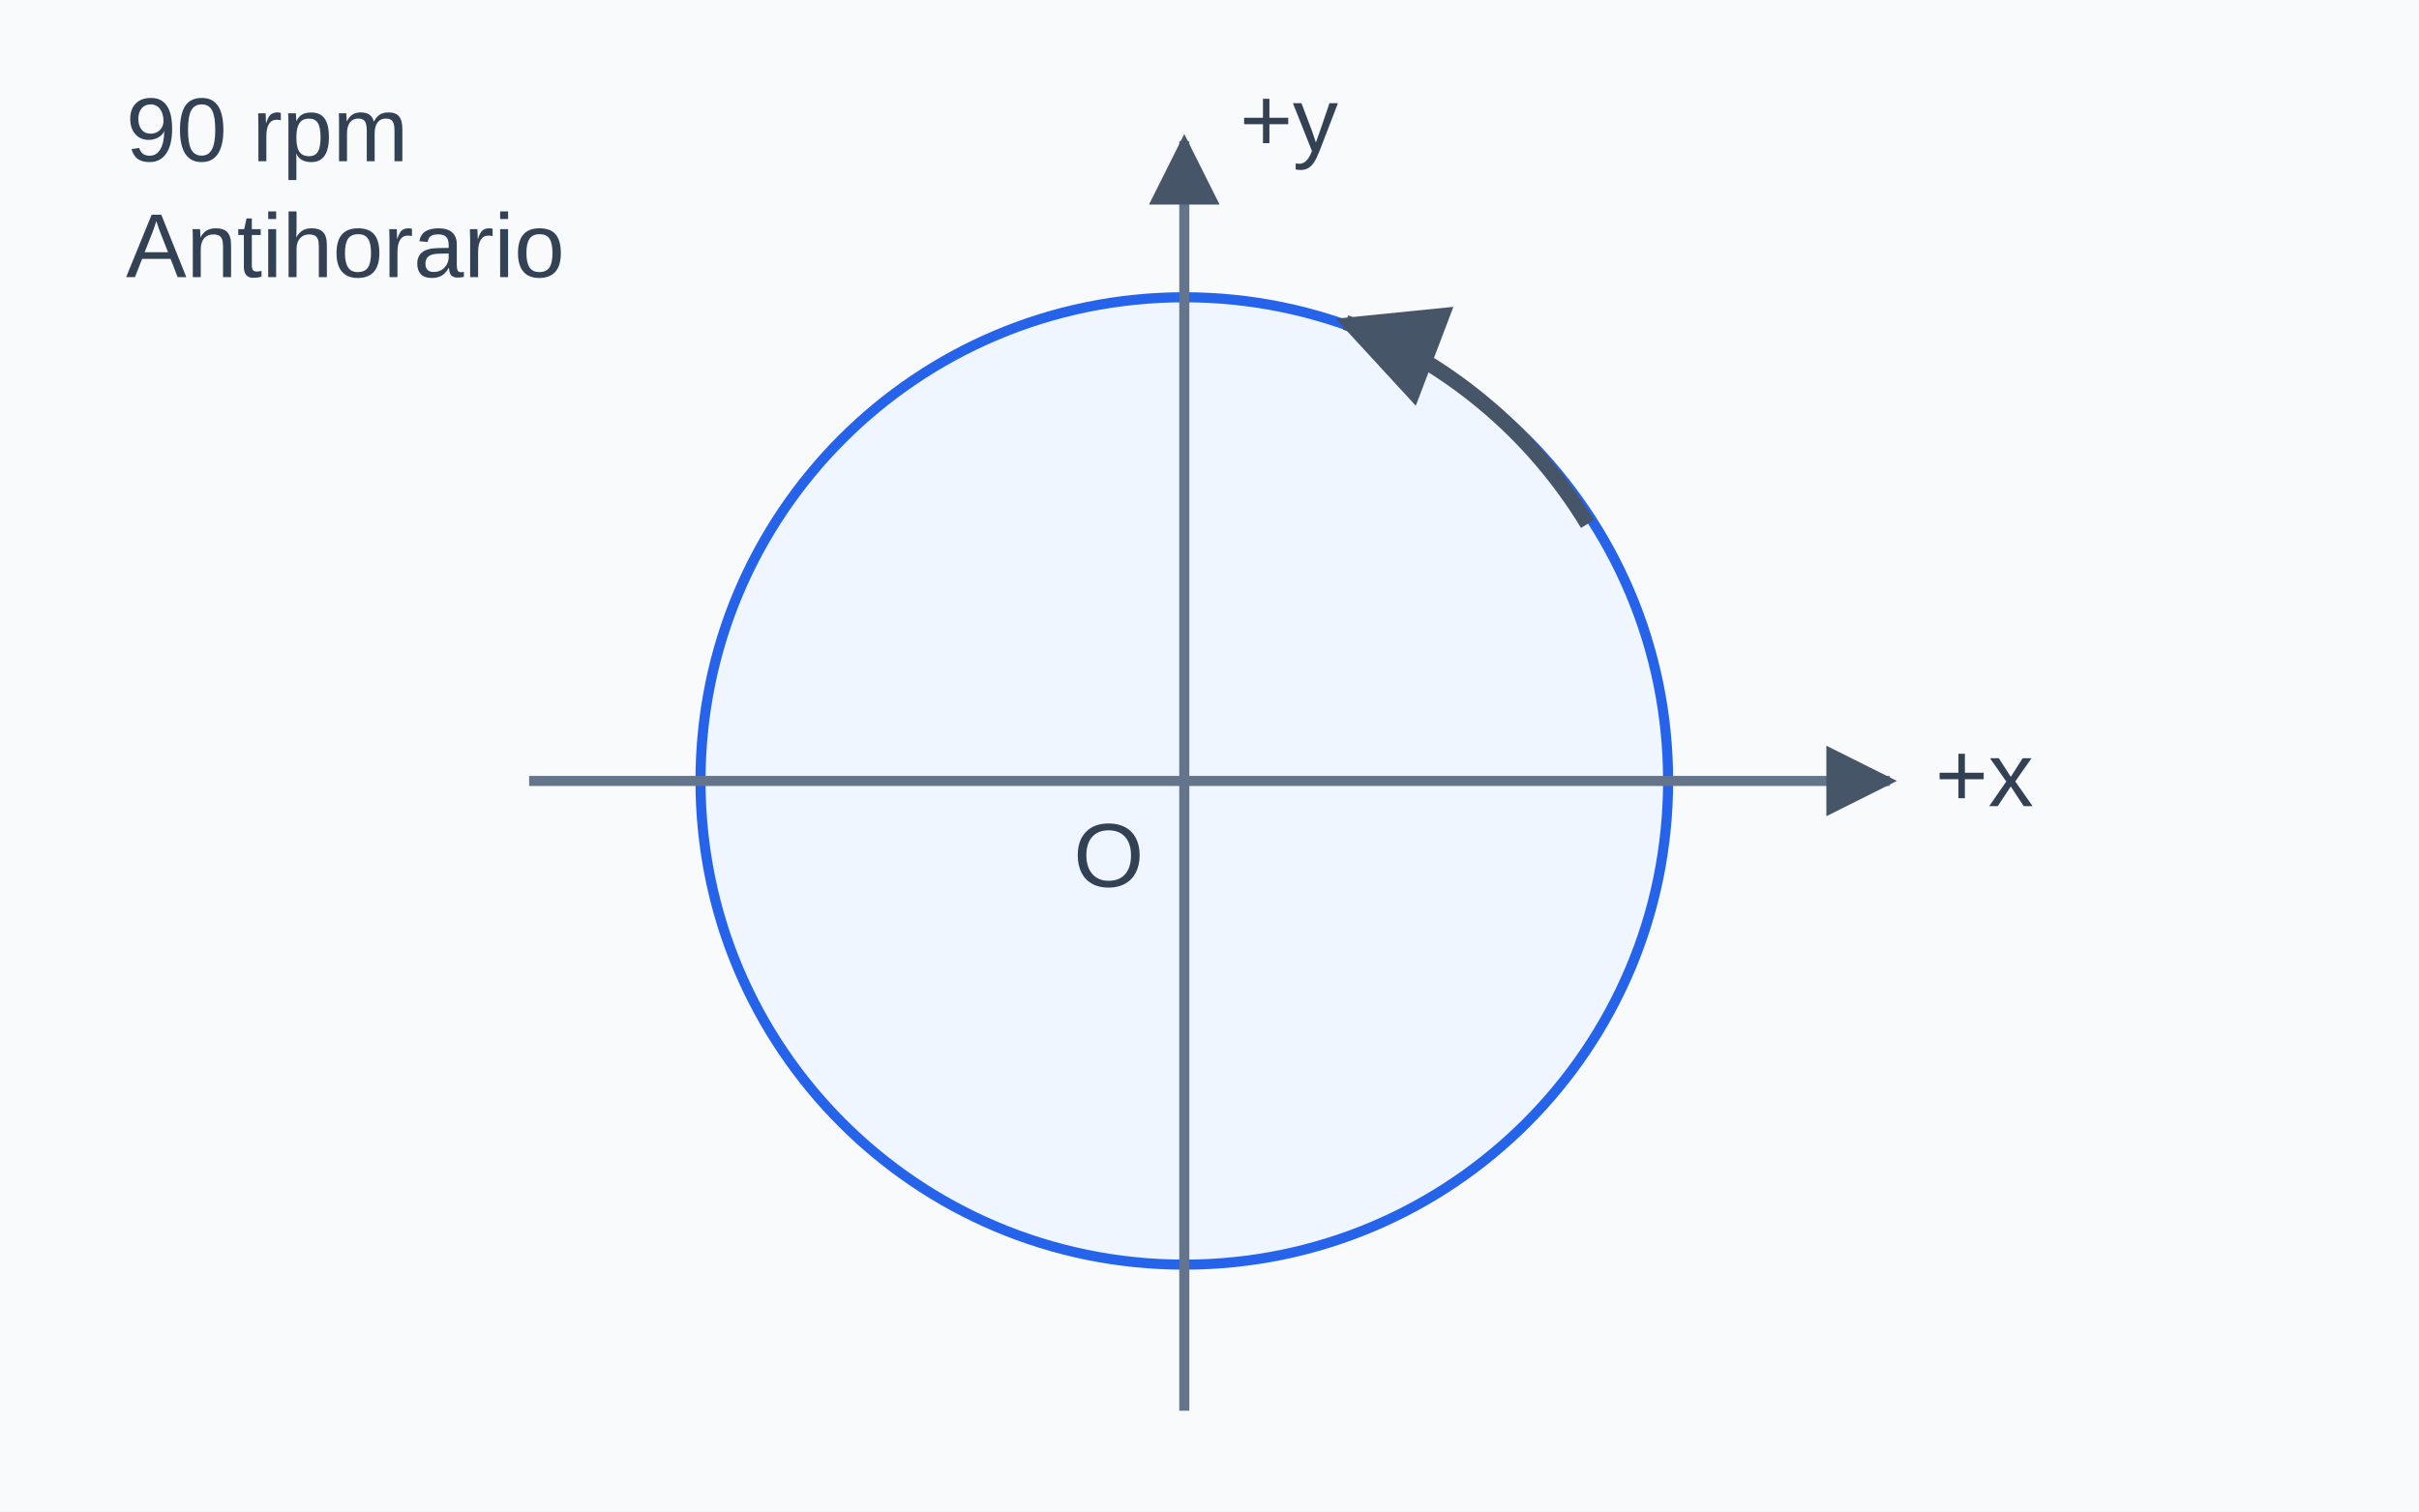
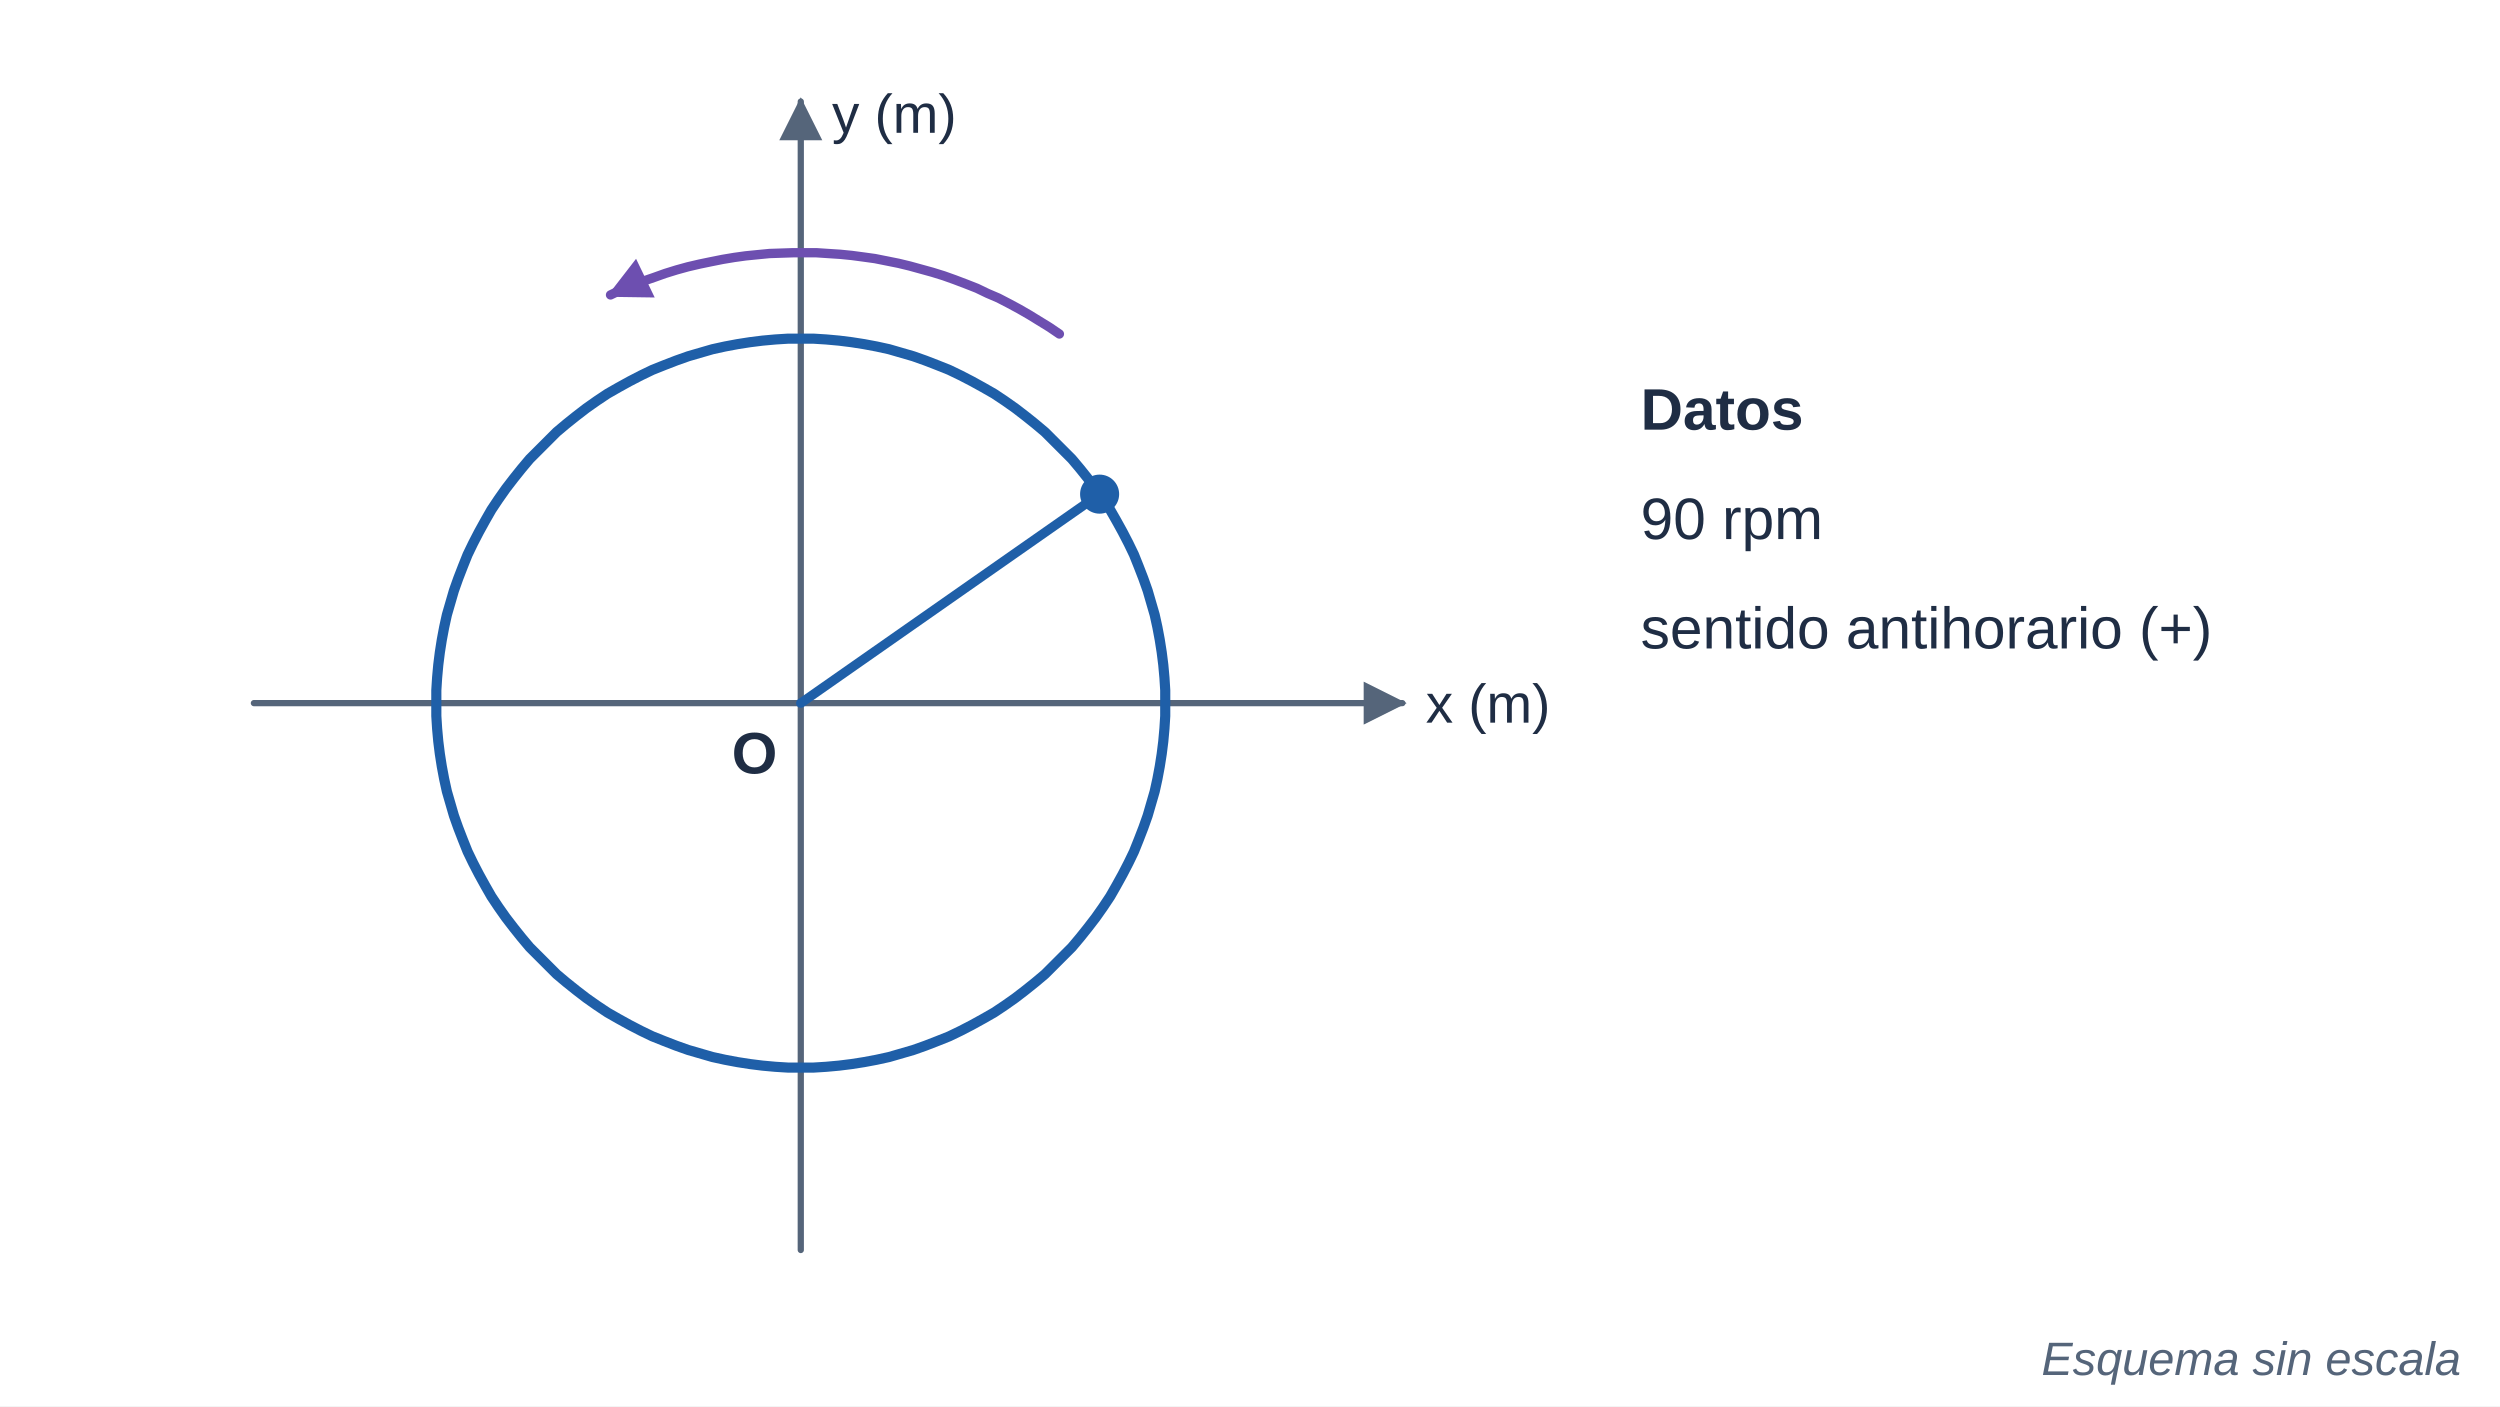
- <svg xmlns="http://www.w3.org/2000/svg" viewBox="0 0 480 300" role="img" aria-labelledby="title desc">
+ <svg xmlns="http://www.w3.org/2000/svg" viewBox="0 0 640 360" role="img" aria-labelledby="title desc" style="max-width:100%;height:auto">
  <defs>
-     <marker id="arrow" viewBox="0 0 10 10" refX="9" refY="5" markerWidth="7" markerHeight="7" orient="auto-start-reverse">
-       <path d="M0 0 L10 5 L0 10 Z" fill="#475569" />
+     <marker id="ah-blue" viewBox="0 0 10 10" refX="9" refY="5" markerWidth="11" markerHeight="11" markerUnits="userSpaceOnUse" orient="auto-start-reverse">
+       <path d="M0 0L10 5L0 10Z" fill="#1f5fa8" />
+     </marker>
+     <marker id="ah-red" viewBox="0 0 10 10" refX="9" refY="5" markerWidth="11" markerHeight="11" markerUnits="userSpaceOnUse" orient="auto-start-reverse">
+       <path d="M0 0L10 5L0 10Z" fill="#b8432f" />
+     </marker>
+     <marker id="ah-green" viewBox="0 0 10 10" refX="9" refY="5" markerWidth="11" markerHeight="11" markerUnits="userSpaceOnUse" orient="auto-start-reverse">
+       <path d="M0 0L10 5L0 10Z" fill="#16756a" />
+     </marker>
+     <marker id="ah-purple" viewBox="0 0 10 10" refX="9" refY="5" markerWidth="11" markerHeight="11" markerUnits="userSpaceOnUse" orient="auto-start-reverse">
+       <path d="M0 0L10 5L0 10Z" fill="#6d4fb0" />
+     </marker>
+     <marker id="ah-muted" viewBox="0 0 10 10" refX="9" refY="5" markerWidth="11" markerHeight="11" markerUnits="userSpaceOnUse" orient="auto-start-reverse">
+       <path d="M0 0L10 5L0 10Z" fill="#55657a" />
+     </marker>
+     <marker id="ah-ink" viewBox="0 0 10 10" refX="9" refY="5" markerWidth="11" markerHeight="11" markerUnits="userSpaceOnUse" orient="auto-start-reverse">
+       <path d="M0 0L10 5L0 10Z" fill="#1f2d44" />
    </marker>
  </defs>
-   <rect width="480" height="300" fill="#f8fafc" />
-   <g font-family="Arial, sans-serif" fill="#334155">
-     <circle cx="235" cy="155" r="96" fill="#eff6ff" stroke="#2563eb" stroke-width="2" />
-     <path d="M105 155 L375 155" fill="none" stroke="#64748b" stroke-width="2" marker-end="url(#arrow)" />
-     <path d="M235 280 L235 28" fill="none" stroke="#64748b" stroke-width="2" marker-end="url(#arrow)" />
-     <text x="384" y="160" font-size="18" text-anchor="start">+x</text>
-     <text x="246" y="30" font-size="18" text-anchor="start">+y</text>
-     <text x="213" y="176" font-size="18" text-anchor="start">O</text>
-     <path d="M315 104 A96 96 0 0 0 267 64" fill="none" stroke="#475569" stroke-width="3" marker-end="url(#arrow)" />
-     <text x="25" y="32" font-size="18" text-anchor="start">90 rpm</text>
-     <text x="25" y="55" font-size="18" text-anchor="start">Antihorario</text>
+   <rect width="640" height="360" fill="#ffffff" />
+   <g font-family="Arial, Helvetica, sans-serif" font-size="15" fill="#1f2d44" stroke-linecap="round" stroke-linejoin="round">
+     <text x="199.0" y="198.0" text-anchor="end" font-weight="bold">O</text>
+     <path d="M65.0 180.0L359.0 180.0" fill="none" stroke="#55657a" stroke-width="1.6" marker-end="url(#ah-muted)" />
+     <path d="M205.0 320.0L205.0 26.0" fill="none" stroke="#55657a" stroke-width="1.6" marker-end="url(#ah-muted)" />
+     <text x="365.0" y="185.0" font-size="14">x (m)</text>
+     <text x="213.0" y="34.0" font-size="14">y (m)</text>
+     <polyline points="298.3,180.0 298.3,176.7 298.1,173.5 297.8,170.2 297.4,167.0 296.9,163.8 296.3,160.6 295.6,157.4 294.7,154.3 293.8,151.2 292.7,148.1 291.5,145.0 290.3,142.0 288.9,139.1 287.4,136.2 285.8,133.3 284.2,130.5 282.4,127.8 280.5,125.1 278.5,122.5 276.5,120.0 274.4,117.5 272.1,115.2 269.8,112.9 267.5,110.6 265.0,108.5 262.5,106.5 259.9,104.5 257.2,102.6 254.5,100.8 251.7,99.2 248.8,97.6 245.9,96.1 243.0,94.7 240.0,93.5 236.9,92.3 233.8,91.2 230.7,90.3 227.6,89.4 224.4,88.7 221.2,88.1 218.0,87.6 214.8,87.2 211.5,86.9 208.3,86.7 205.0,86.7 201.7,86.7 198.5,86.9 195.2,87.2 192.0,87.6 188.8,88.1 185.6,88.7 182.4,89.4 179.3,90.3 176.2,91.2 173.1,92.3 170.0,93.5 167.0,94.7 164.1,96.1 161.2,97.6 158.3,99.2 155.5,100.8 152.8,102.6 150.1,104.5 147.5,106.5 145.0,108.5 142.5,110.6 140.2,112.9 137.9,115.2 135.6,117.5 133.5,120.0 131.5,122.5 129.5,125.1 127.6,127.8 125.8,130.5 124.2,133.3 122.6,136.2 121.1,139.1 119.7,142.0 118.5,145.0 117.3,148.1 116.2,151.2 115.3,154.3 114.4,157.4 113.7,160.6 113.1,163.8 112.6,167.0 112.2,170.2 111.9,173.5 111.7,176.7 111.7,180.0 111.7,183.3 111.9,186.5 112.2,189.8 112.6,193.0 113.1,196.2 113.7,199.4 114.4,202.6 115.3,205.7 116.2,208.8 117.3,211.9 118.5,215.0 119.7,218.0 121.1,220.9 122.6,223.8 124.2,226.7 125.8,229.5 127.6,232.2 129.5,234.9 131.5,237.5 133.5,240.0 135.6,242.5 137.9,244.8 140.2,247.1 142.5,249.4 145.0,251.5 147.5,253.5 150.1,255.5 152.8,257.4 155.5,259.2 158.3,260.8 161.2,262.4 164.1,263.9 167.0,265.3 170.0,266.5 173.1,267.7 176.2,268.8 179.3,269.7 182.4,270.6 185.6,271.3 188.8,271.9 192.0,272.4 195.2,272.8 198.5,273.1 201.7,273.3 205.0,273.3 208.3,273.3 211.5,273.1 214.8,272.8 218.0,272.4 221.2,271.9 224.4,271.3 227.6,270.6 230.7,269.7 233.8,268.8 236.9,267.7 240.0,266.5 243.0,265.3 245.9,263.9 248.8,262.4 251.7,260.8 254.5,259.2 257.2,257.4 259.9,255.5 262.5,253.5 265.0,251.5 267.5,249.4 269.8,247.1 272.1,244.8 274.4,242.5 276.5,240.0 278.5,237.5 280.5,234.9 282.4,232.2 284.2,229.5 285.8,226.7 287.4,223.8 288.9,220.9 290.3,218.0 291.5,215.0 292.7,211.9 293.8,208.8 294.7,205.7 295.6,202.6 296.3,199.4 296.9,196.2 297.4,193.0 297.8,189.8 298.1,186.5 298.3,183.3 298.3,180.0" fill="none" stroke="#1f5fa8" stroke-width="2.6" />
+     <path d="M205.0 180.0L281.5 126.5" fill="none" stroke="#1f5fa8" stroke-width="2.4" />
+     <circle cx="281.5" cy="126.5" r="5" fill="#1f5fa8" />
+     <polyline points="271.2,85.5 268.7,83.8 266.1,82.2 263.5,80.6 260.9,79.1 258.3,77.7 255.6,76.3 252.8,75.1 250.1,73.8 247.3,72.7 244.4,71.6 241.6,70.6 238.7,69.7 235.8,68.9 232.9,68.1 230.0,67.4 227.0,66.8 224.0,66.2 221.1,65.8 218.1,65.4 215.1,65.1 212.0,64.9 209.0,64.7 206.0,64.7 203.0,64.7 200.0,64.8 197.0,64.9 193.9,65.2 190.9,65.5 188.0,65.9 185.0,66.4 182.0,67.0 179.1,67.6 176.1,68.3 173.2,69.1 170.3,70.0 167.5,71.0 164.6,72.0 161.8,73.1 159.0,74.2 156.3,75.5" fill="none" stroke="#6d4fb0" stroke-width="2.4" marker-end="url(#ah-purple)" />
+     <text x="420.0" y="110.0" font-weight="bold">Datos</text>
+     <text x="420.0" y="138.0">90 rpm</text>
+     <text x="420.0" y="166.0">sentido antihorario (+)</text>
+     <text x="630.0" y="352.0" text-anchor="end" fill="#55657a" font-size="12" font-style="italic">Esquema sin escala</text>
  </g>
</svg>
